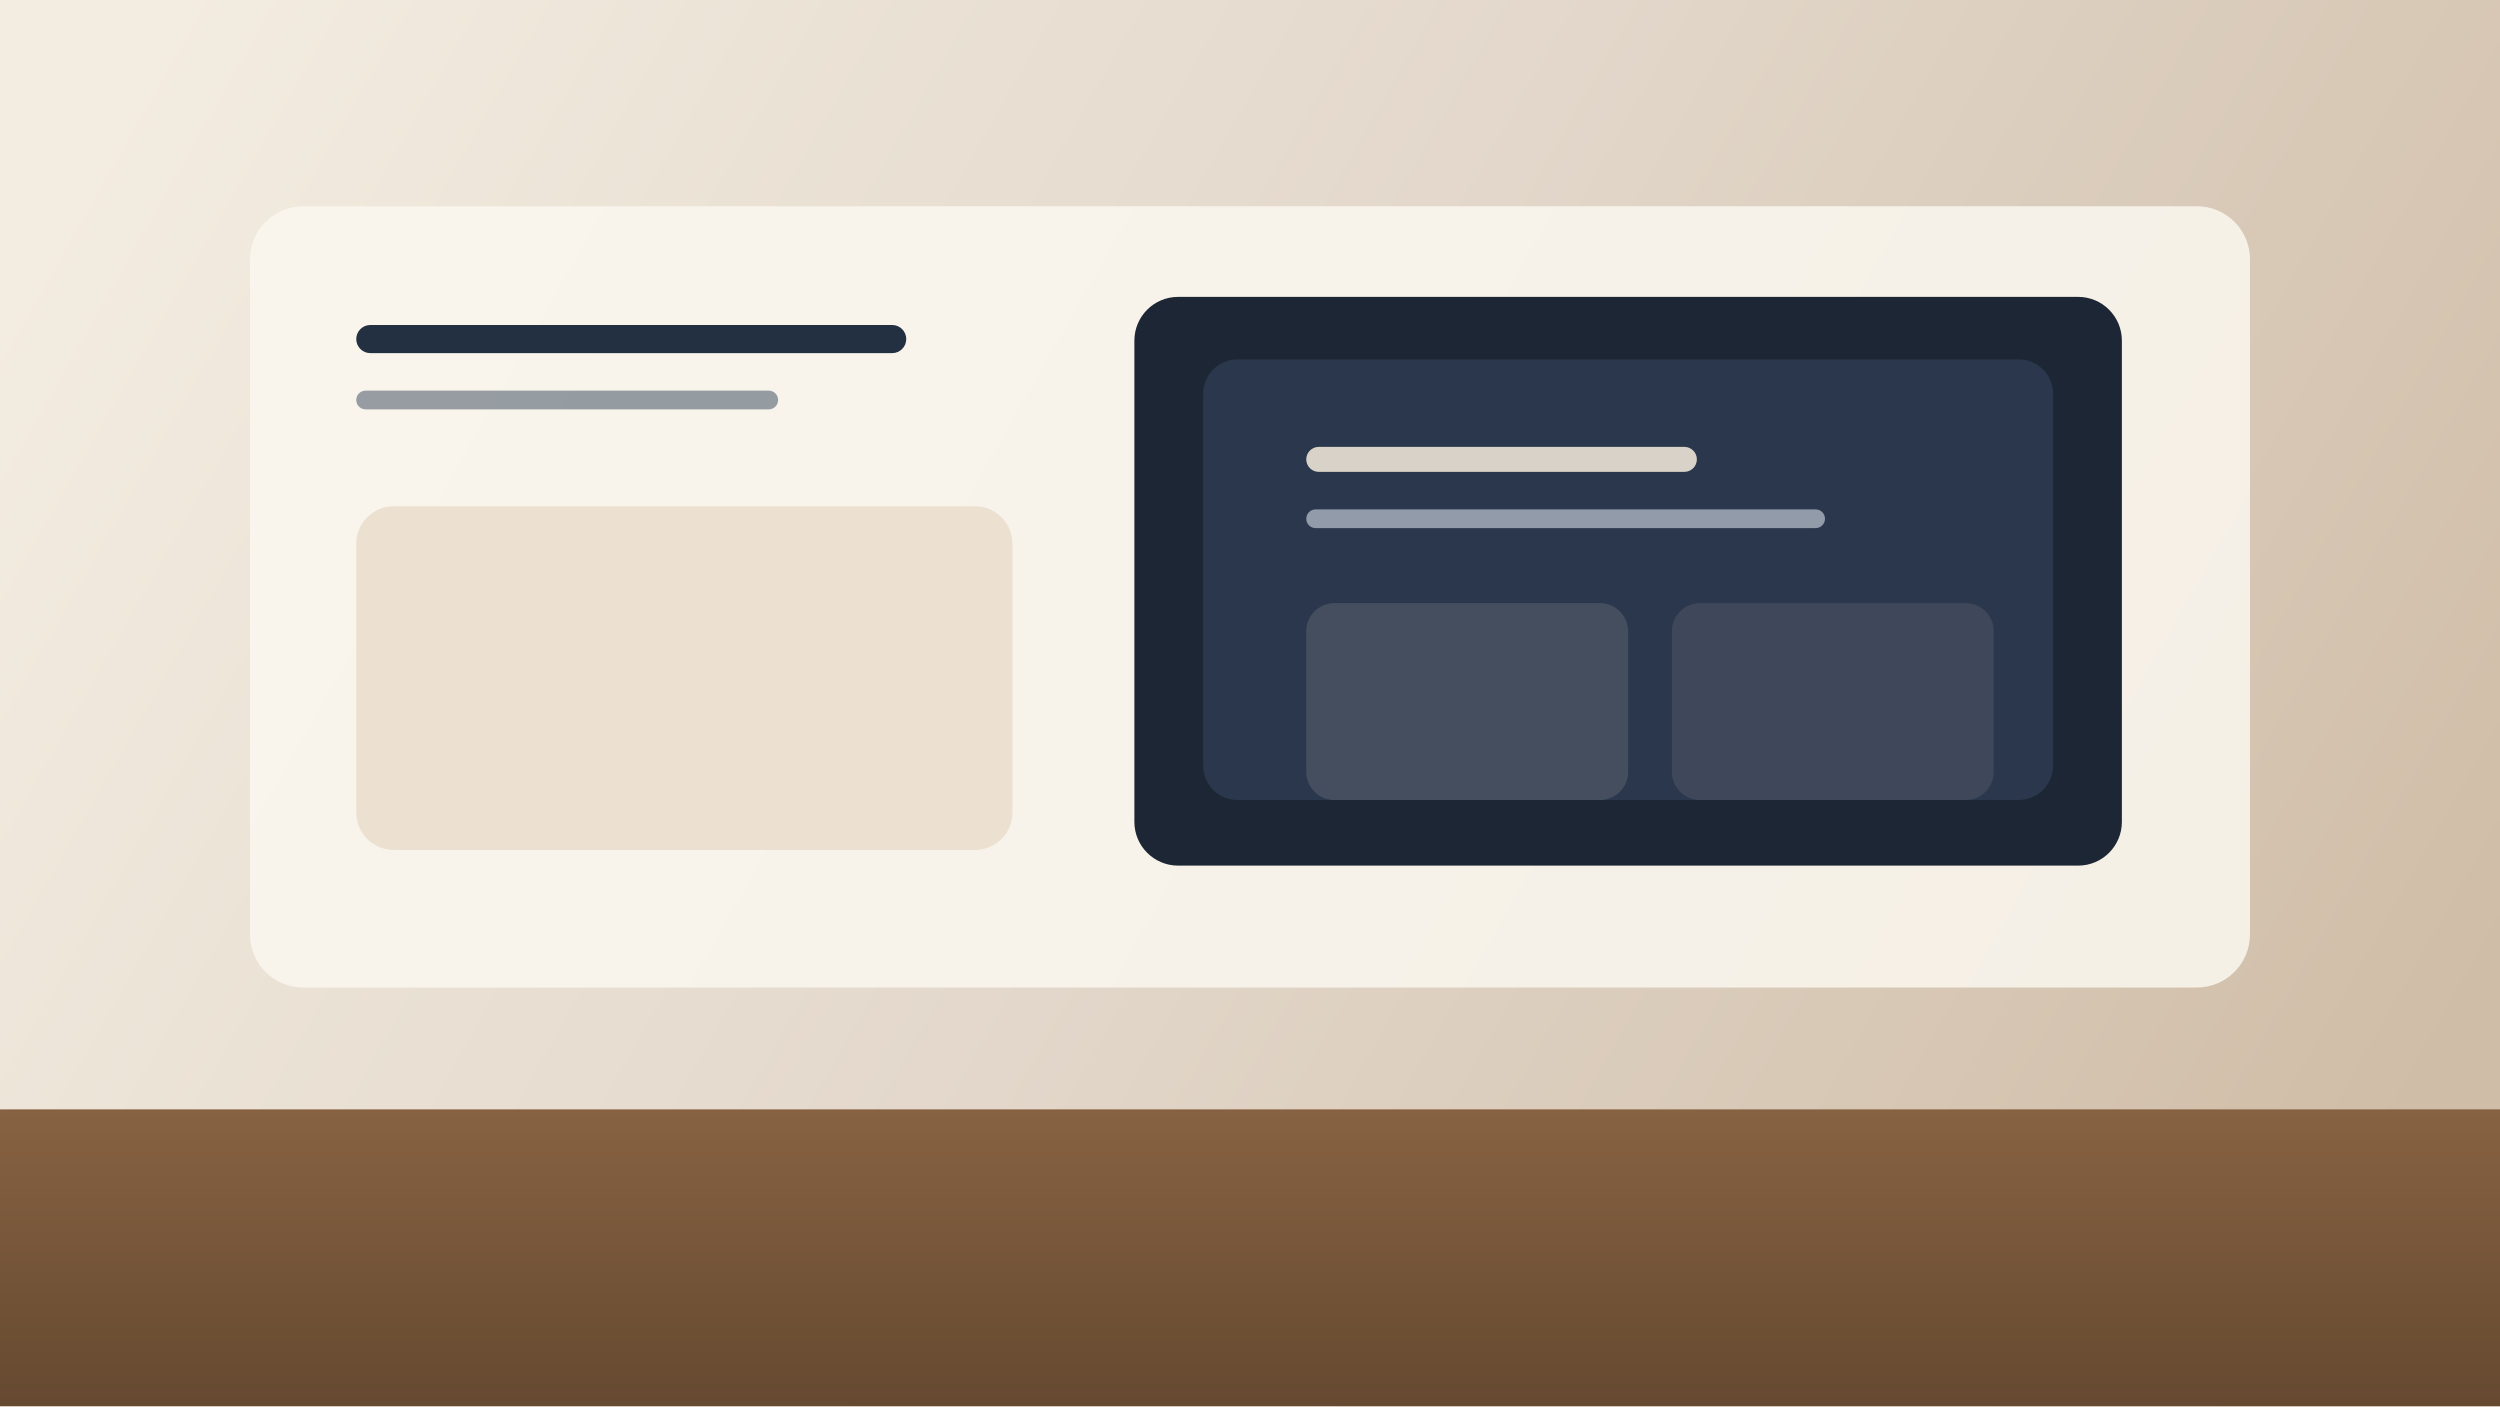
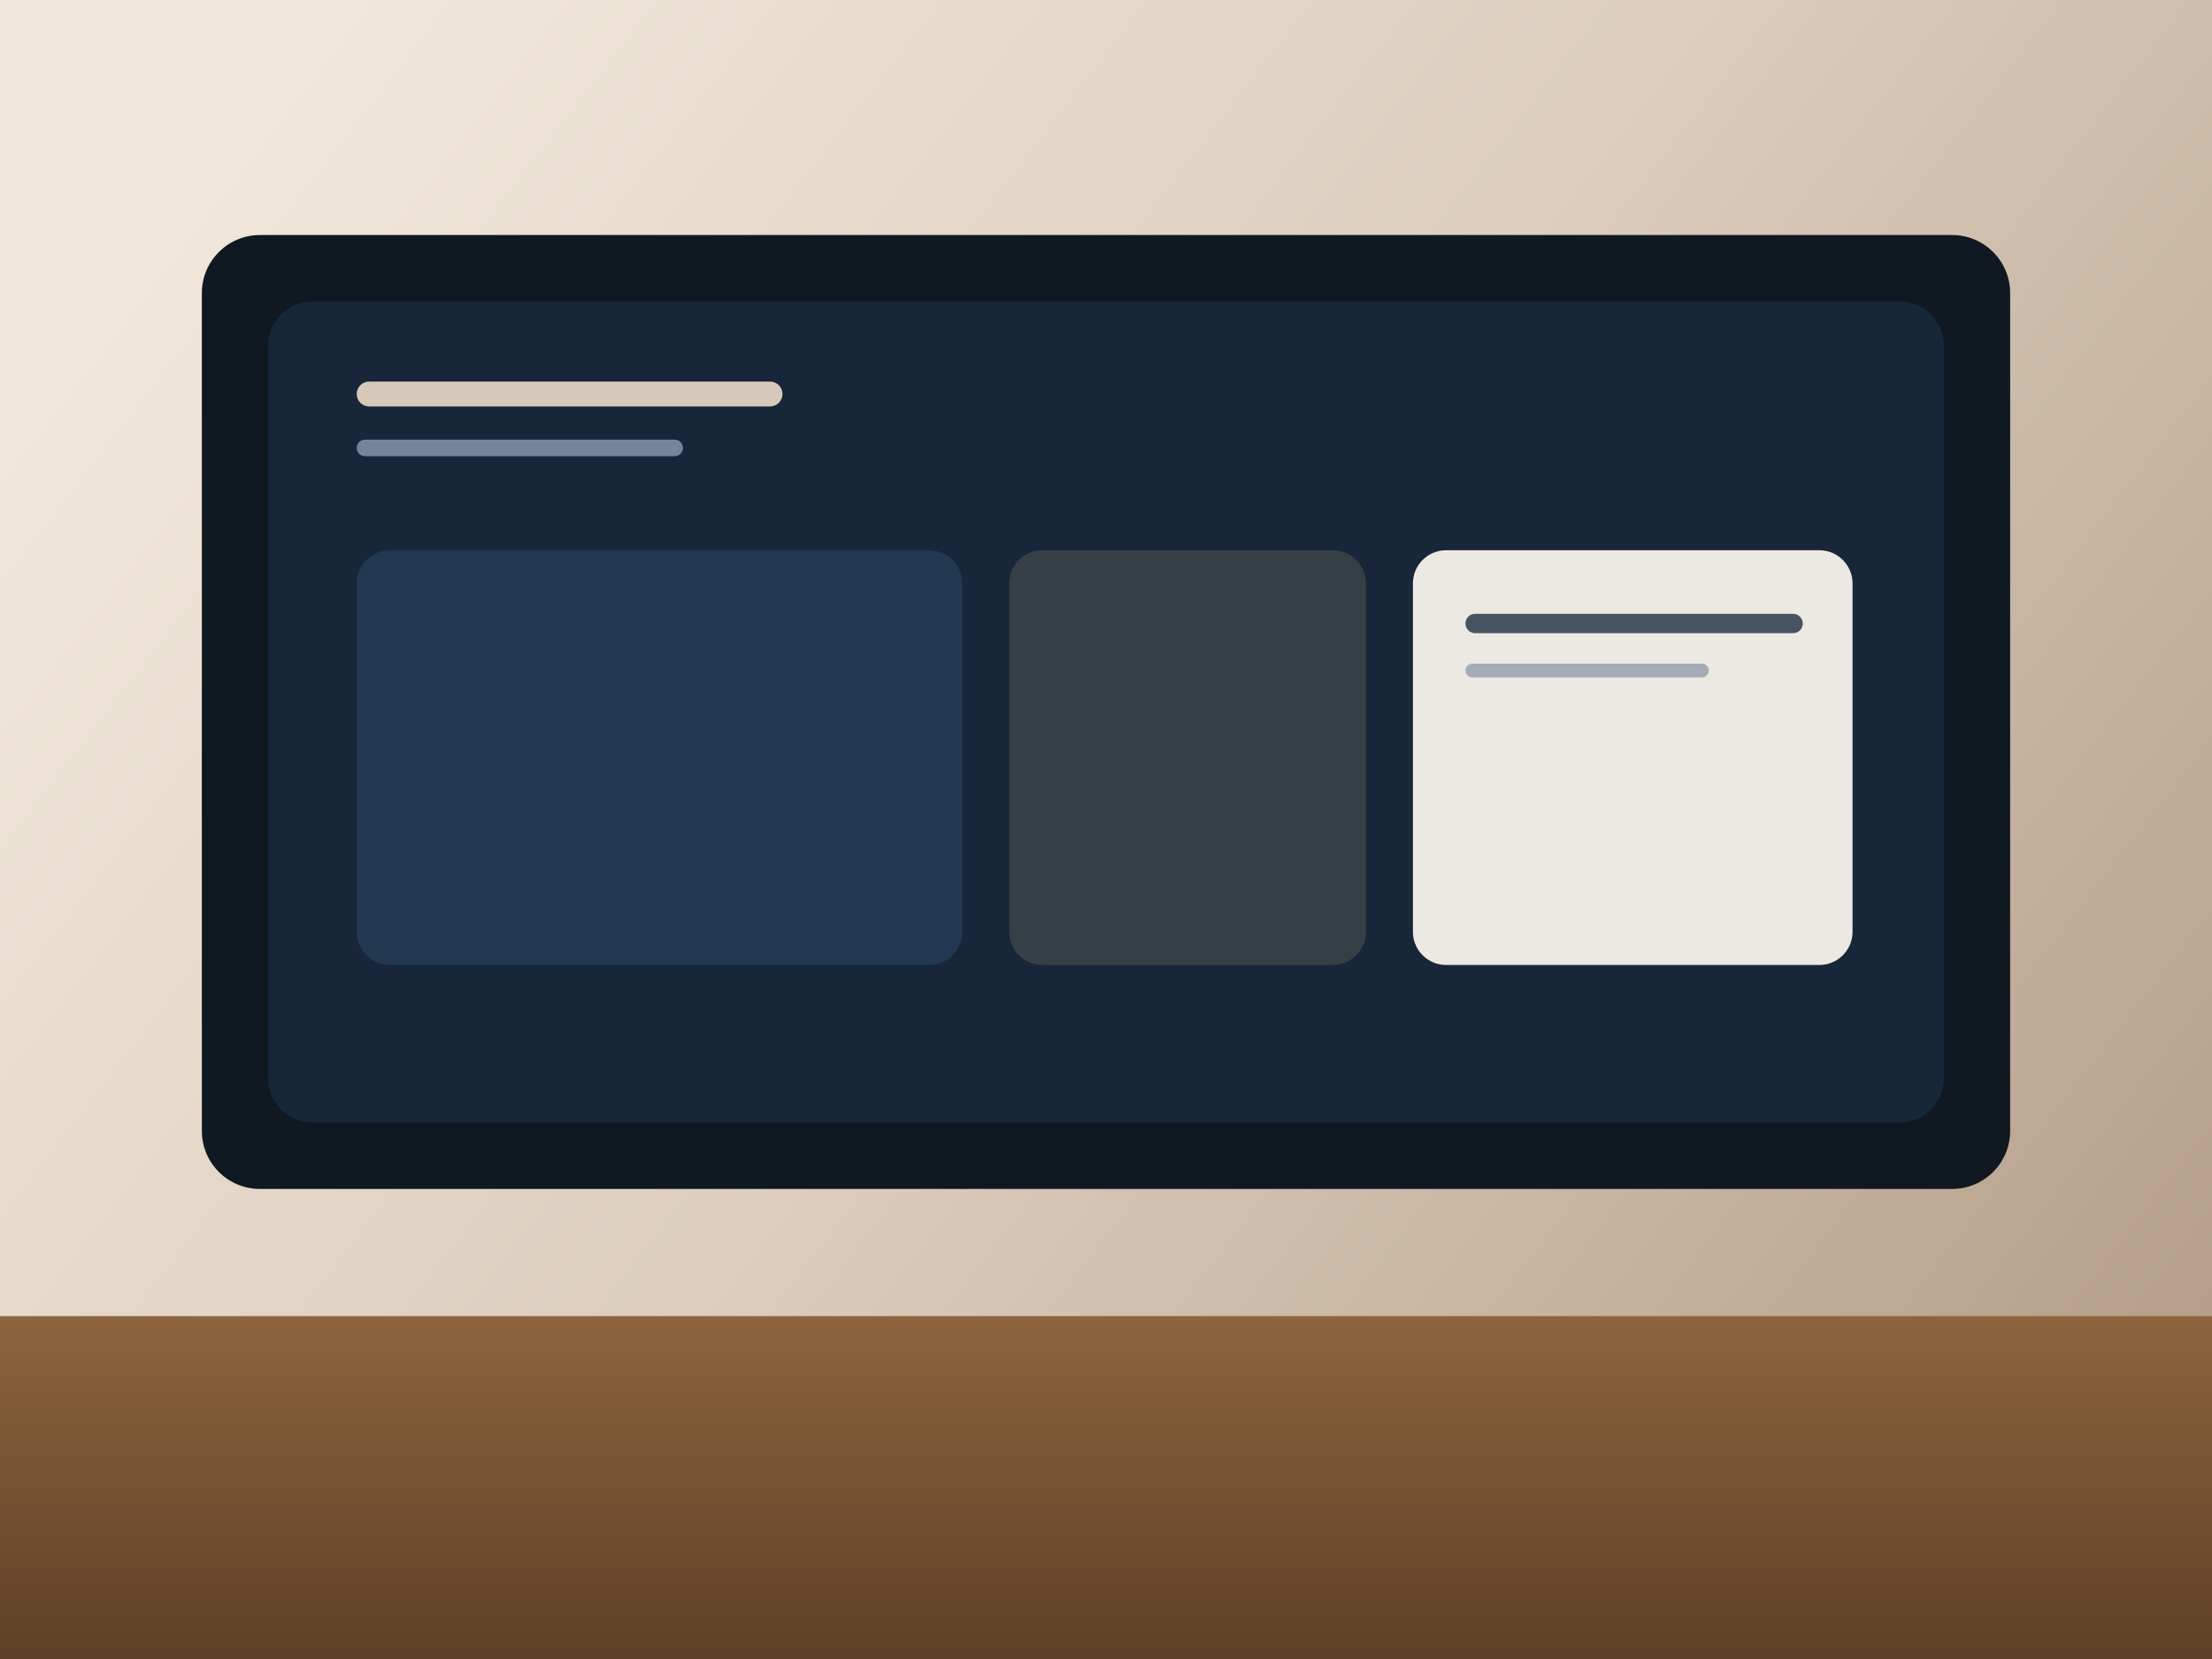
- <svg xmlns="http://www.w3.org/2000/svg" width="1600" height="900" viewBox="0 0 1600 900" fill="none">
-   <rect width="1600" height="900" fill="url(#bg)" />
-   <rect x="160" y="132" width="1280" height="500" rx="34" fill="#FBF7EF" fill-opacity="0.86" />
-   <rect x="228" y="208" width="352" height="18" rx="9" fill="#223041" />
-   <rect x="228" y="250" width="270" height="12" rx="6" fill="#596675" fill-opacity="0.62" />
-   <rect x="228" y="324" width="420" height="220" rx="24" fill="#ECE1D1" />
-   <rect x="726" y="190" width="632" height="364" rx="28" fill="#1D2634" />
-   <rect x="770" y="230" width="544" height="282" rx="22" fill="#2A374C" />
-   <rect x="836" y="286" width="250" height="16" rx="8" fill="#F1E8DA" fill-opacity="0.88" />
-   <rect x="836" y="326" width="332" height="12" rx="6" fill="#D7DEE9" fill-opacity="0.6" />
-   <rect x="836" y="386" width="206" height="126" rx="18" fill="#F1E3D2" fill-opacity="0.14" />
-   <rect x="1070" y="386" width="206" height="126" rx="18" fill="#F1E3D2" fill-opacity="0.1" />
-   <rect x="0" y="710" width="1600" height="190" fill="url(#desk)" />
+ <svg xmlns="http://www.w3.org/2000/svg" width="1600" height="1200" viewBox="0 0 1600 1200" fill="none">
+   <rect width="1600" height="1200" fill="url(#bg)" />
+   <rect x="146" y="170" width="1308" height="690" rx="42" fill="#101822" />
+   <rect x="194" y="218" width="1212" height="594" rx="32" fill="#172638" />
+   <rect x="258" y="276" width="308" height="18" rx="9" fill="#F0DFCA" fill-opacity="0.88" />
+   <rect x="258" y="318" width="236" height="12" rx="6" fill="#9EB2CA" fill-opacity="0.68" />
+   <rect x="258" y="398" width="438" height="300" rx="24" fill="#223850" />
+   <rect x="730" y="398" width="258" height="300" rx="24" fill="#E4C391" fill-opacity="0.16" />
+   <rect x="1022" y="398" width="318" height="300" rx="24" fill="#F9F5ED" fill-opacity="0.94" />
+   <rect x="1060" y="444" width="244" height="14" rx="7" fill="#1A293D" fill-opacity="0.78" />
+   <rect x="1060" y="480" width="176" height="10" rx="5" fill="#69788F" fill-opacity="0.54" />
+   <rect x="0" y="952" width="1600" height="248" fill="url(#desk)" />
  <defs>
-     <linearGradient id="bg" x1="84" y1="48" x2="1472" y2="840" gradientUnits="userSpaceOnUse">
-       <stop stop-color="#F3ECE0" />
-       <stop offset="0.5" stop-color="#E2D7CA" />
-       <stop offset="1" stop-color="#D0BDA7" />
+     <linearGradient id="bg" x1="138" y1="82" x2="1488" y2="1126" gradientUnits="userSpaceOnUse">
+       <stop stop-color="#F1E8DC" />
+       <stop offset="0.48" stop-color="#DCCDBC" />
+       <stop offset="1" stop-color="#B49E89" />
    </linearGradient>
-     <linearGradient id="desk" x1="800" y1="710" x2="800" y2="900" gradientUnits="userSpaceOnUse">
-       <stop stop-color="#876242" />
-       <stop offset="1" stop-color="#654930" />
+     <linearGradient id="desk" x1="800" y1="952" x2="800" y2="1200" gradientUnits="userSpaceOnUse">
+       <stop stop-color="#8D643C" />
+       <stop offset="1" stop-color="#5D4027" />
    </linearGradient>
  </defs>
</svg>
